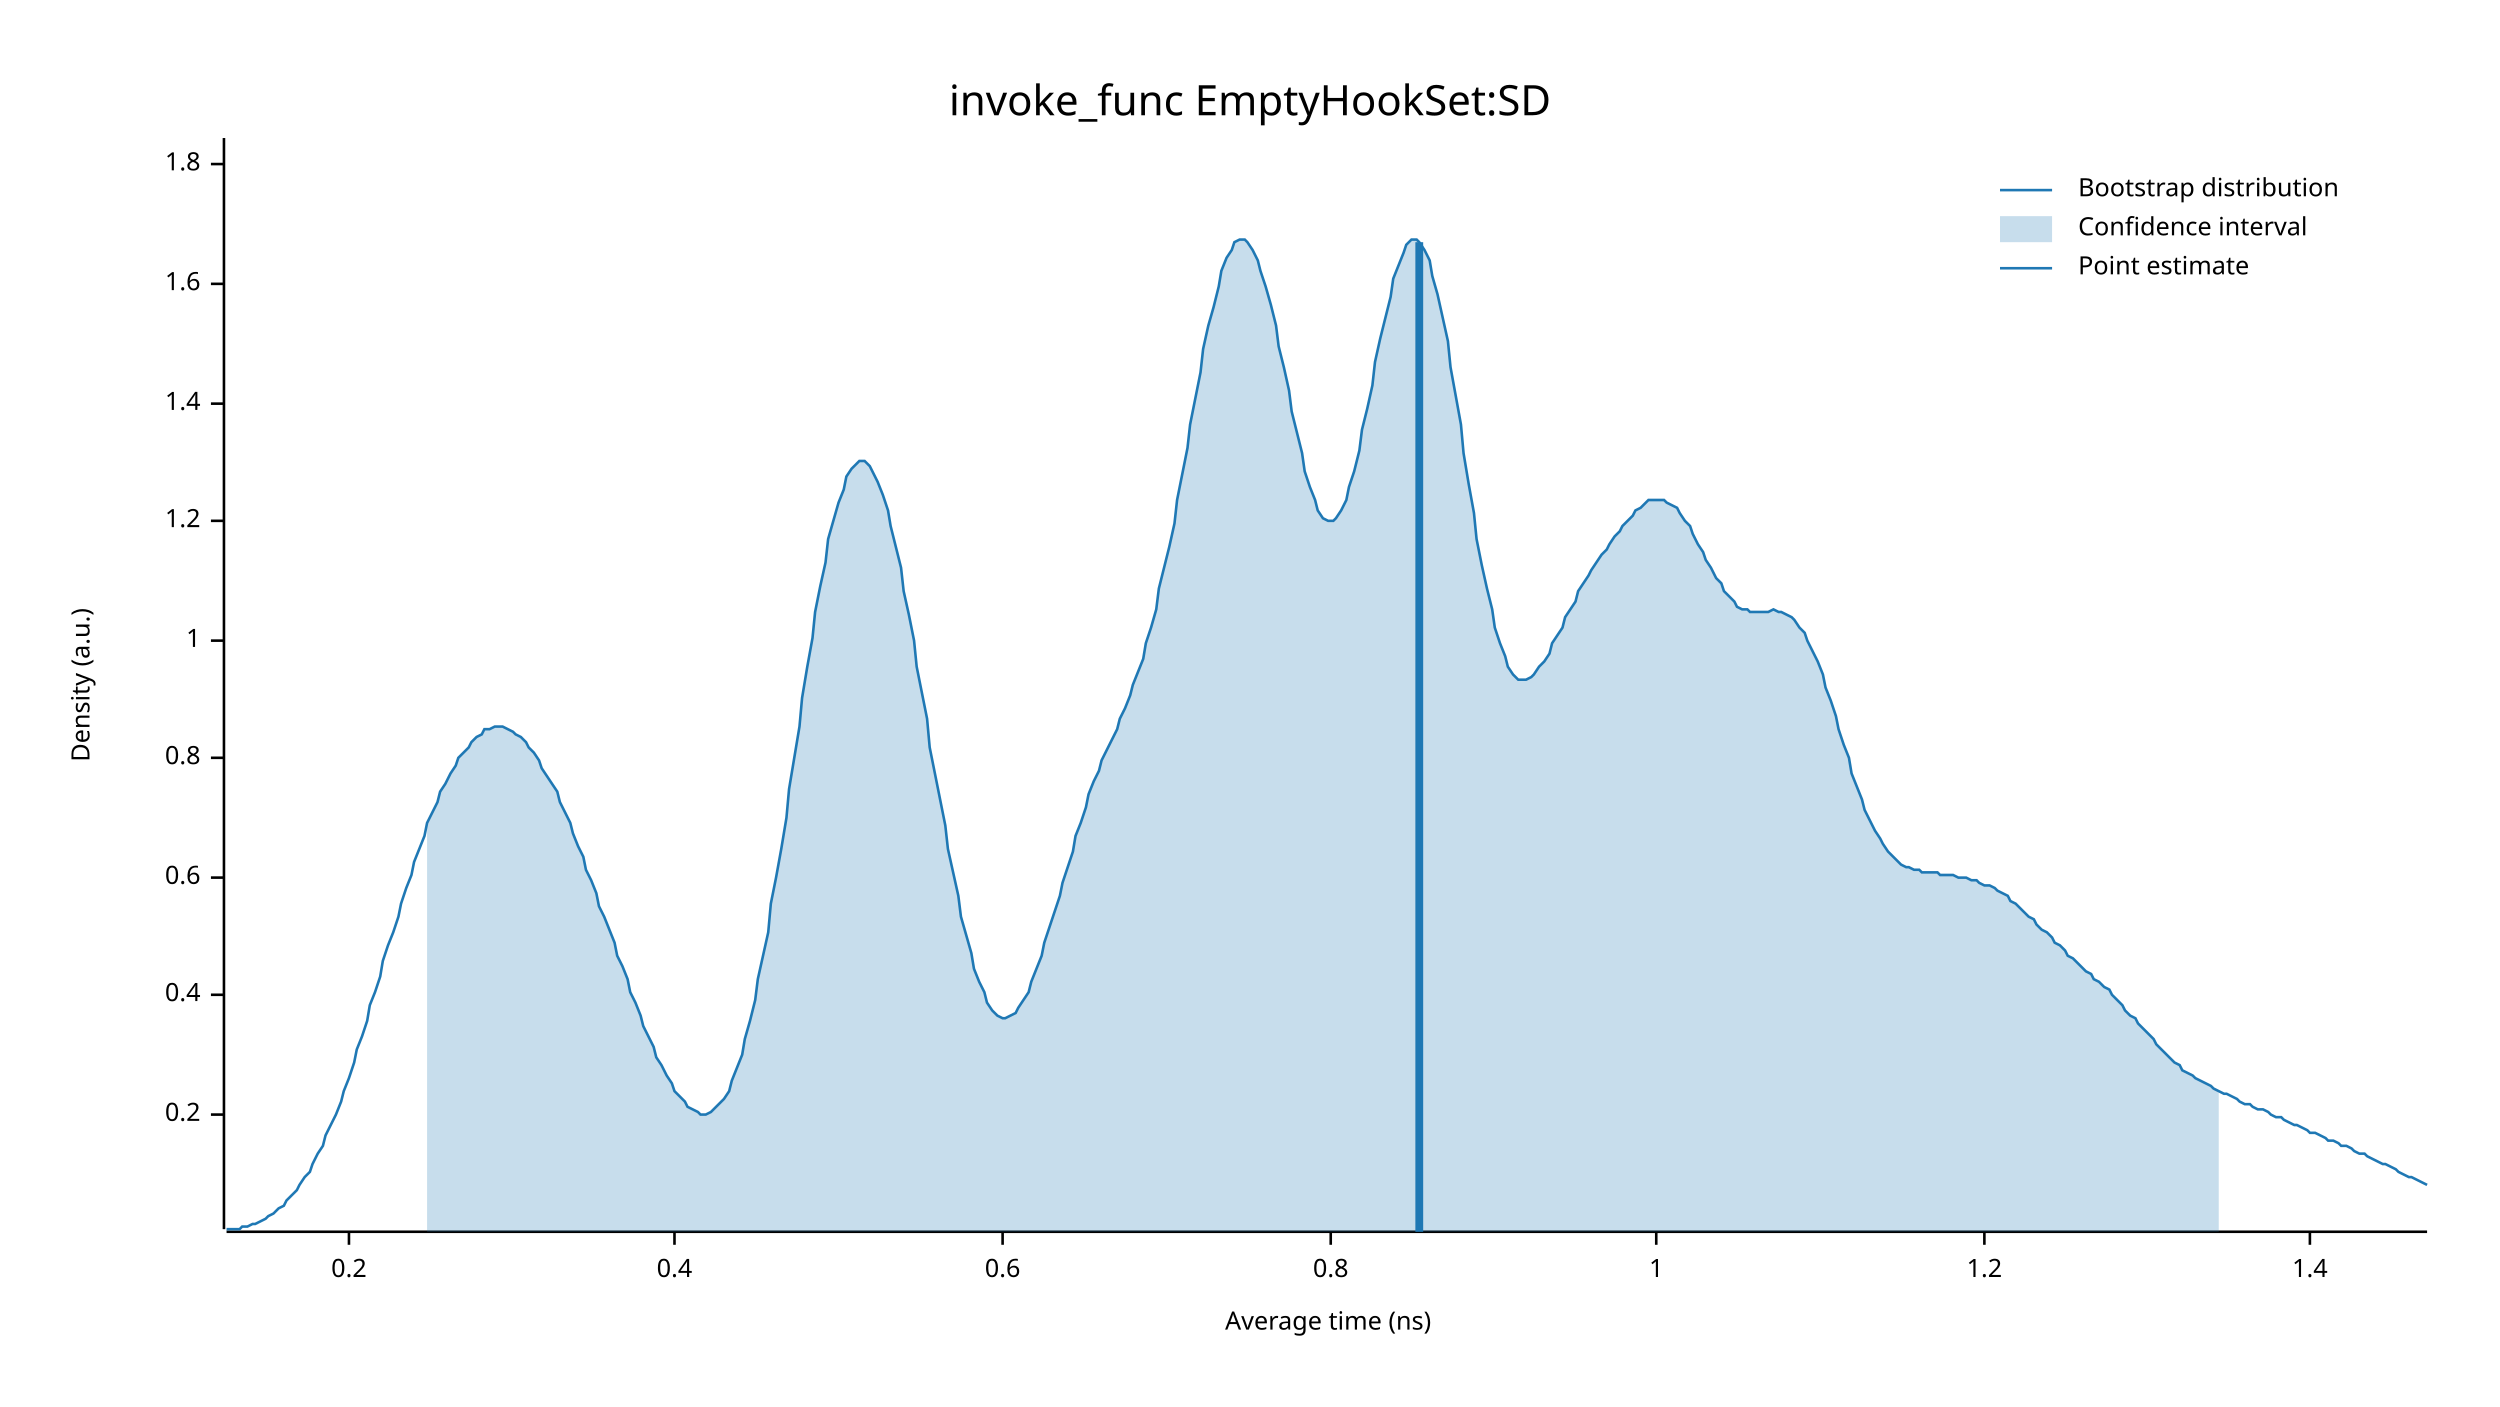
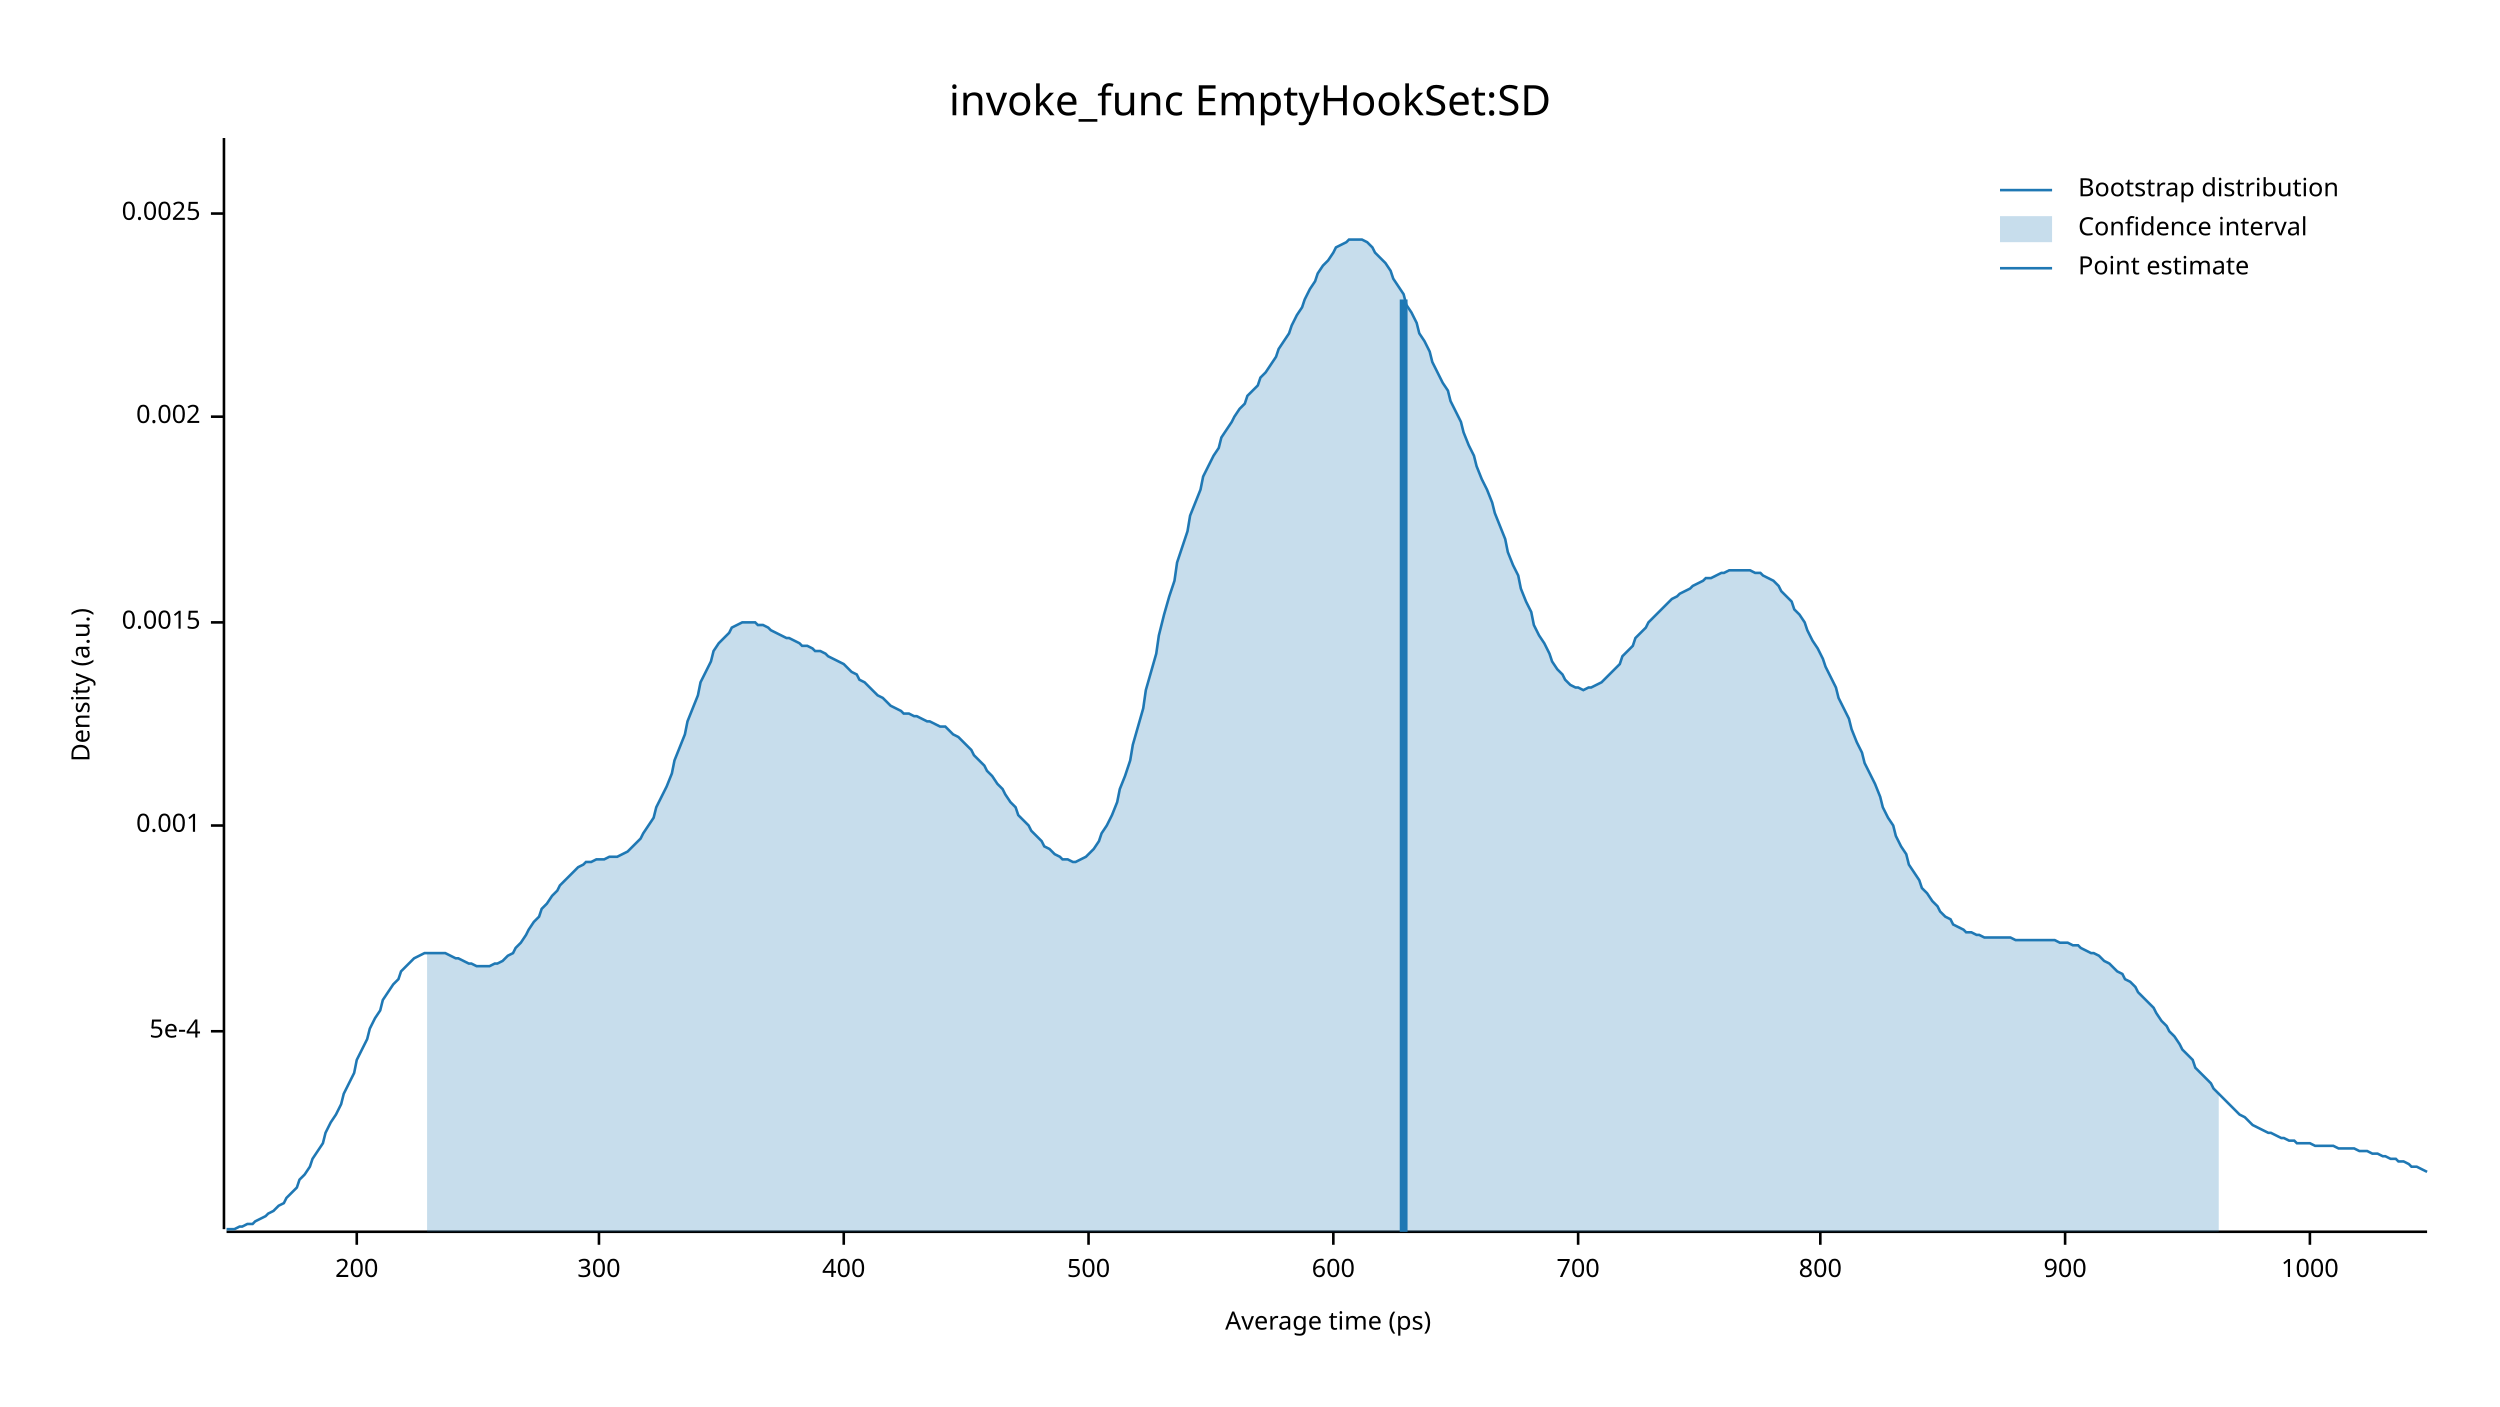
<svg xmlns="http://www.w3.org/2000/svg" width="960" height="540" viewBox="0 0 960 540">
  <text x="480" y="32" dy="0.76em" text-anchor="middle" font-family="sans-serif" font-size="16.129" opacity="1" fill="#000000">
invoke_func EmptyHookSet:SD
</text>
  <text x="27" y="263" dy="0.76em" text-anchor="middle" font-family="sans-serif" font-size="9.677" opacity="1" fill="#000000" transform="rotate(270, 27, 263)">
Density (a.u.)
</text>
  <text x="510" y="513" dy="-0.5ex" text-anchor="middle" font-family="sans-serif" font-size="9.677" opacity="1" fill="#000000">
- Average time (ns)
+ Average time (ps)
</text>
  <polyline fill="none" opacity="1" stroke="#000000" stroke-width="1" points="86,53 86,472 " />
-   <text x="77" y="428" dy="0.5ex" text-anchor="end" font-family="sans-serif" font-size="9.677" opacity="1" fill="#000000">
- 0.2
+   <text x="77" y="396" dy="0.5ex" text-anchor="end" font-family="sans-serif" font-size="9.677" opacity="1" fill="#000000">
+ 5e-4
</text>
-   <polyline fill="none" opacity="1" stroke="#000000" stroke-width="1" points="81,428 86,428 " />
-   <text x="77" y="382" dy="0.5ex" text-anchor="end" font-family="sans-serif" font-size="9.677" opacity="1" fill="#000000">
- 0.4
+   <polyline fill="none" opacity="1" stroke="#000000" stroke-width="1" points="81,396 86,396 " />
+   <text x="77" y="317" dy="0.5ex" text-anchor="end" font-family="sans-serif" font-size="9.677" opacity="1" fill="#000000">
+ 0.001
</text>
-   <polyline fill="none" opacity="1" stroke="#000000" stroke-width="1" points="81,382 86,382 " />
-   <text x="77" y="337" dy="0.5ex" text-anchor="end" font-family="sans-serif" font-size="9.677" opacity="1" fill="#000000">
- 0.6
+   <polyline fill="none" opacity="1" stroke="#000000" stroke-width="1" points="81,317 86,317 " />
+   <text x="77" y="239" dy="0.5ex" text-anchor="end" font-family="sans-serif" font-size="9.677" opacity="1" fill="#000000">
+ 0.0015
</text>
-   <polyline fill="none" opacity="1" stroke="#000000" stroke-width="1" points="81,337 86,337 " />
-   <text x="77" y="291" dy="0.5ex" text-anchor="end" font-family="sans-serif" font-size="9.677" opacity="1" fill="#000000">
- 0.8
+   <polyline fill="none" opacity="1" stroke="#000000" stroke-width="1" points="81,239 86,239 " />
+   <text x="77" y="160" dy="0.5ex" text-anchor="end" font-family="sans-serif" font-size="9.677" opacity="1" fill="#000000">
+ 0.002
</text>
-   <polyline fill="none" opacity="1" stroke="#000000" stroke-width="1" points="81,291 86,291 " />
-   <text x="77" y="246" dy="0.5ex" text-anchor="end" font-family="sans-serif" font-size="9.677" opacity="1" fill="#000000">
- 1
+   <polyline fill="none" opacity="1" stroke="#000000" stroke-width="1" points="81,160 86,160 " />
+   <text x="77" y="82" dy="0.5ex" text-anchor="end" font-family="sans-serif" font-size="9.677" opacity="1" fill="#000000">
+ 0.0025
</text>
-   <polyline fill="none" opacity="1" stroke="#000000" stroke-width="1" points="81,246 86,246 " />
-   <text x="77" y="200" dy="0.5ex" text-anchor="end" font-family="sans-serif" font-size="9.677" opacity="1" fill="#000000">
- 1.2
+   <polyline fill="none" opacity="1" stroke="#000000" stroke-width="1" points="81,82 86,82 " />
+   <polyline fill="none" opacity="1" stroke="#000000" stroke-width="1" points="87,473 932,473 " />
+   <text x="137" y="483" dy="0.76em" text-anchor="middle" font-family="sans-serif" font-size="9.677" opacity="1" fill="#000000">
+ 200
</text>
-   <polyline fill="none" opacity="1" stroke="#000000" stroke-width="1" points="81,200 86,200 " />
-   <text x="77" y="155" dy="0.5ex" text-anchor="end" font-family="sans-serif" font-size="9.677" opacity="1" fill="#000000">
- 1.4
+   <polyline fill="none" opacity="1" stroke="#000000" stroke-width="1" points="137,473 137,478 " />
+   <text x="230" y="483" dy="0.76em" text-anchor="middle" font-family="sans-serif" font-size="9.677" opacity="1" fill="#000000">
+ 300
</text>
-   <polyline fill="none" opacity="1" stroke="#000000" stroke-width="1" points="81,155 86,155 " />
-   <text x="77" y="109" dy="0.5ex" text-anchor="end" font-family="sans-serif" font-size="9.677" opacity="1" fill="#000000">
- 1.6
+   <polyline fill="none" opacity="1" stroke="#000000" stroke-width="1" points="230,473 230,478 " />
+   <text x="324" y="483" dy="0.76em" text-anchor="middle" font-family="sans-serif" font-size="9.677" opacity="1" fill="#000000">
+ 400
</text>
-   <polyline fill="none" opacity="1" stroke="#000000" stroke-width="1" points="81,109 86,109 " />
-   <text x="77" y="63" dy="0.5ex" text-anchor="end" font-family="sans-serif" font-size="9.677" opacity="1" fill="#000000">
- 1.8
+   <polyline fill="none" opacity="1" stroke="#000000" stroke-width="1" points="324,473 324,478 " />
+   <text x="418" y="483" dy="0.76em" text-anchor="middle" font-family="sans-serif" font-size="9.677" opacity="1" fill="#000000">
+ 500
</text>
-   <polyline fill="none" opacity="1" stroke="#000000" stroke-width="1" points="81,63 86,63 " />
-   <polyline fill="none" opacity="1" stroke="#000000" stroke-width="1" points="87,473 932,473 " />
-   <text x="134" y="483" dy="0.76em" text-anchor="middle" font-family="sans-serif" font-size="9.677" opacity="1" fill="#000000">
- 0.2
+   <polyline fill="none" opacity="1" stroke="#000000" stroke-width="1" points="418,473 418,478 " />
+   <text x="512" y="483" dy="0.76em" text-anchor="middle" font-family="sans-serif" font-size="9.677" opacity="1" fill="#000000">
+ 600
</text>
-   <polyline fill="none" opacity="1" stroke="#000000" stroke-width="1" points="134,473 134,478 " />
-   <text x="259" y="483" dy="0.76em" text-anchor="middle" font-family="sans-serif" font-size="9.677" opacity="1" fill="#000000">
- 0.4
+   <polyline fill="none" opacity="1" stroke="#000000" stroke-width="1" points="512,473 512,478 " />
+   <text x="606" y="483" dy="0.76em" text-anchor="middle" font-family="sans-serif" font-size="9.677" opacity="1" fill="#000000">
+ 700
</text>
-   <polyline fill="none" opacity="1" stroke="#000000" stroke-width="1" points="259,473 259,478 " />
-   <text x="385" y="483" dy="0.76em" text-anchor="middle" font-family="sans-serif" font-size="9.677" opacity="1" fill="#000000">
- 0.6
+   <polyline fill="none" opacity="1" stroke="#000000" stroke-width="1" points="606,473 606,478 " />
+   <text x="699" y="483" dy="0.76em" text-anchor="middle" font-family="sans-serif" font-size="9.677" opacity="1" fill="#000000">
+ 800
</text>
-   <polyline fill="none" opacity="1" stroke="#000000" stroke-width="1" points="385,473 385,478 " />
-   <text x="511" y="483" dy="0.76em" text-anchor="middle" font-family="sans-serif" font-size="9.677" opacity="1" fill="#000000">
- 0.8
+   <polyline fill="none" opacity="1" stroke="#000000" stroke-width="1" points="699,473 699,478 " />
+   <text x="793" y="483" dy="0.76em" text-anchor="middle" font-family="sans-serif" font-size="9.677" opacity="1" fill="#000000">
+ 900
</text>
-   <polyline fill="none" opacity="1" stroke="#000000" stroke-width="1" points="511,473 511,478 " />
-   <text x="636" y="483" dy="0.76em" text-anchor="middle" font-family="sans-serif" font-size="9.677" opacity="1" fill="#000000">
- 1
- </text>
-   <polyline fill="none" opacity="1" stroke="#000000" stroke-width="1" points="636,473 636,478 " />
-   <text x="762" y="483" dy="0.76em" text-anchor="middle" font-family="sans-serif" font-size="9.677" opacity="1" fill="#000000">
- 1.2
- </text>
-   <polyline fill="none" opacity="1" stroke="#000000" stroke-width="1" points="762,473 762,478 " />
+   <polyline fill="none" opacity="1" stroke="#000000" stroke-width="1" points="793,473 793,478 " />
  <text x="887" y="483" dy="0.76em" text-anchor="middle" font-family="sans-serif" font-size="9.677" opacity="1" fill="#000000">
- 1.4
+ 1000
</text>
  <polyline fill="none" opacity="1" stroke="#000000" stroke-width="1" points="887,473 887,478 " />
-   <polyline fill="none" opacity="1" stroke="#1F78B4" stroke-width="1" points="87,472 88,472 90,472 92,472 93,471 95,471 97,470 98,470 100,469 102,468 103,467 105,466 107,464 109,463 110,461 112,459 114,457 115,455 117,452 119,450 120,447 122,443 124,440 125,436 127,432 129,428 131,423 132,419 134,414 136,408 137,403 139,398 141,392 142,386 144,381 146,375 147,369 149,363 151,358 153,352 154,347 156,341 158,336 159,331 161,326 163,321 164,316 166,312 168,308 169,304 171,301 173,297 175,294 176,291 178,289 180,287 181,285 183,283 185,282 186,280 188,280 190,279 191,279 193,279 195,280 197,281 198,282 200,283 202,285 203,287 205,289 207,292 208,295 210,298 212,301 214,304 215,308 217,312 219,316 220,320 222,325 224,329 225,334 227,338 229,343 230,348 232,352 234,357 236,362 237,367 239,371 241,376 242,381 244,385 246,390 247,394 249,398 251,402 252,406 254,409 256,413 258,416 259,419 261,421 263,423 264,425 266,426 268,427 269,428 271,428 273,427 274,426 276,424 278,422 280,419 281,415 283,410 285,405 286,399 288,392 290,384 291,376 293,367 295,358 296,347 298,337 300,326 302,314 303,303 305,291 307,279 308,268 310,256 312,245 313,235 315,225 317,216 318,207 320,200 322,193 324,188 325,183 327,180 329,178 330,177 332,177 334,179 335,181 337,185 339,190 341,196 342,202 344,210 346,218 347,227 349,236 351,246 352,256 354,266 356,276 357,287 359,297 361,307 363,317 364,326 366,335 368,344 369,352 371,359 373,366 374,372 376,377 378,381 379,385 381,388 383,390 385,391 386,391 388,390 390,389 391,387 393,384 395,381 396,377 398,372 400,367 401,362 403,356 405,350 407,344 408,339 410,333 412,327 413,321 415,316 417,310 418,305 420,300 422,296 423,292 425,288 427,284 429,280 430,276 432,272 434,267 435,263 437,258 439,253 440,247 442,241 444,234 445,226 447,218 449,210 451,201 452,192 454,182 456,172 457,163 459,153 461,143 462,134 464,125 466,118 468,110 469,104 471,99 473,96 474,93 476,92 478,92 479,93 481,96 483,100 484,104 486,110 488,117 490,125 491,133 493,141 495,150 496,158 498,166 500,174 501,181 503,187 505,192 506,196 508,199 510,200 512,200 513,199 515,196 517,192 518,187 520,181 522,173 523,165 525,157 527,148 528,139 530,130 532,122 534,114 535,107 537,102 539,97 540,94 542,92 544,92 545,93 547,96 549,100 550,106 552,113 554,122 556,131 557,141 559,152 561,163 562,174 564,186 566,197 567,207 569,217 571,226 573,234 574,241 576,247 578,252 579,256 581,259 583,261 584,261 586,261 588,260 589,259 591,256 593,254 595,251 596,247 598,244 600,241 601,237 603,234 605,231 606,227 608,224 610,221 611,219 613,216 615,213 617,211 618,209 620,206 622,204 623,202 625,200 627,198 628,196 630,195 632,193 633,192 635,192 637,192 639,192 640,193 642,194 644,195 645,197 647,200 649,202 650,205 652,209 654,212 655,215 657,218 659,222 661,224 662,227 664,229 666,231 667,233 669,234 671,234 672,235 674,235 676,235 677,235 679,235 681,234 683,235 684,235 686,236 688,237 689,238 691,241 693,243 694,246 696,250 698,254 700,259 701,264 703,269 705,275 706,280 708,286 710,291 711,297 713,302 715,307 716,311 718,315 720,319 722,322 723,324 725,327 727,329 728,330 730,332 732,333 733,333 735,334 737,334 738,335 740,335 742,335 744,335 745,336 747,336 749,336 750,336 752,337 754,337 755,337 757,338 759,338 760,339 762,340 764,340 766,341 767,342 769,343 771,344 772,346 774,347 776,349 777,350 779,352 781,353 782,355 784,357 786,358 788,360 789,362 791,363 793,365 794,367 796,368 798,370 799,371 801,373 803,374 804,376 806,377 808,379 810,380 811,382 813,384 815,386 816,388 818,390 820,391 821,393 823,395 825,397 827,399 828,401 830,403 832,405 833,406 835,408 837,409 838,411 840,412 842,413 843,414 845,415 847,416 849,417 850,418 852,419 854,420 855,420 857,421 859,422 860,423 862,424 864,424 865,425 867,426 869,426 871,427 872,428 874,429 876,429 877,430 879,431 881,432 882,432 884,433 886,434 887,435 889,435 891,436 893,437 894,438 896,438 898,439 899,440 901,440 903,441 904,442 906,443 908,443 909,444 911,445 913,446 915,447 916,447 918,448 920,449 921,450 923,451 925,452 926,452 928,453 930,454 932,455 " />
-   <polygon opacity="0.25" fill="#1F78B4" points="164,316 166,312 168,308 169,304 171,301 173,297 175,294 176,291 178,289 180,287 181,285 183,283 185,282 186,280 188,280 190,279 191,279 193,279 195,280 197,281 198,282 200,283 202,285 203,287 205,289 207,292 208,295 210,298 212,301 214,304 215,308 217,312 219,316 220,320 222,325 224,329 225,334 227,338 229,343 230,348 232,352 234,357 236,362 237,367 239,371 241,376 242,381 244,385 246,390 247,394 249,398 251,402 252,406 254,409 256,413 258,416 259,419 261,421 263,423 264,425 266,426 268,427 269,428 271,428 273,427 274,426 276,424 278,422 280,419 281,415 283,410 285,405 286,399 288,392 290,384 291,376 293,367 295,358 296,347 298,337 300,326 302,314 303,303 305,291 307,279 308,268 310,256 312,245 313,235 315,225 317,216 318,207 320,200 322,193 324,188 325,183 327,180 329,178 330,177 332,177 334,179 335,181 337,185 339,190 341,196 342,202 344,210 346,218 347,227 349,236 351,246 352,256 354,266 356,276 357,287 359,297 361,307 363,317 364,326 366,335 368,344 369,352 371,359 373,366 374,372 376,377 378,381 379,385 381,388 383,390 385,391 386,391 388,390 390,389 391,387 393,384 395,381 396,377 398,372 400,367 401,362 403,356 405,350 407,344 408,339 410,333 412,327 413,321 415,316 417,310 418,305 420,300 422,296 423,292 425,288 427,284 429,280 430,276 432,272 434,267 435,263 437,258 439,253 440,247 442,241 444,234 445,226 447,218 449,210 451,201 452,192 454,182 456,172 457,163 459,153 461,143 462,134 464,125 466,118 468,110 469,104 471,99 473,96 474,93 476,92 478,92 479,93 481,96 483,100 484,104 486,110 488,117 490,125 491,133 493,141 495,150 496,158 498,166 500,174 501,181 503,187 505,192 506,196 508,199 510,200 512,200 513,199 515,196 517,192 518,187 520,181 522,173 523,165 525,157 527,148 528,139 530,130 532,122 534,114 535,107 537,102 539,97 540,94 542,92 544,92 545,93 547,96 549,100 550,106 552,113 554,122 556,131 557,141 559,152 561,163 562,174 564,186 566,197 567,207 569,217 571,226 573,234 574,241 576,247 578,252 579,256 581,259 583,261 584,261 586,261 588,260 589,259 591,256 593,254 595,251 596,247 598,244 600,241 601,237 603,234 605,231 606,227 608,224 610,221 611,219 613,216 615,213 617,211 618,209 620,206 622,204 623,202 625,200 627,198 628,196 630,195 632,193 633,192 635,192 637,192 639,192 640,193 642,194 644,195 645,197 647,200 649,202 650,205 652,209 654,212 655,215 657,218 659,222 661,224 662,227 664,229 666,231 667,233 669,234 671,234 672,235 674,235 676,235 677,235 679,235 681,234 683,235 684,235 686,236 688,237 689,238 691,241 693,243 694,246 696,250 698,254 700,259 701,264 703,269 705,275 706,280 708,286 710,291 711,297 713,302 715,307 716,311 718,315 720,319 722,322 723,324 725,327 727,329 728,330 730,332 732,333 733,333 735,334 737,334 738,335 740,335 742,335 744,335 745,336 747,336 749,336 750,336 752,337 754,337 755,337 757,338 759,338 760,339 762,340 764,340 766,341 767,342 769,343 771,344 772,346 774,347 776,349 777,350 779,352 781,353 782,355 784,357 786,358 788,360 789,362 791,363 793,365 794,367 796,368 798,370 799,371 801,373 803,374 804,376 806,377 808,379 810,380 811,382 813,384 815,386 816,388 818,390 820,391 821,393 823,395 825,397 827,399 828,401 830,403 832,405 833,406 835,408 837,409 838,411 840,412 842,413 843,414 845,415 847,416 849,417 850,418 852,419 852,473 164,473 " />
-   <polyline fill="none" opacity="1" stroke="#1F78B4" stroke-width="3" points="545,473 545,93 " />
+   <polyline fill="none" opacity="1" stroke="#1F78B4" stroke-width="1" points="87,472 88,472 90,472 92,471 93,471 95,470 97,470 98,469 100,468 102,467 103,466 105,465 107,463 109,462 110,460 112,458 114,456 115,453 117,451 119,448 120,445 122,442 124,439 125,435 127,431 129,428 131,424 132,420 134,416 136,412 137,407 139,403 141,399 142,395 144,391 146,388 147,384 149,381 151,378 153,376 154,373 156,371 158,369 159,368 161,367 163,366 164,366 166,366 168,366 169,366 171,366 173,367 175,368 176,368 178,369 180,370 181,370 183,371 185,371 186,371 188,371 190,370 191,370 193,369 195,367 197,366 198,364 200,362 202,359 203,357 205,354 207,352 208,349 210,347 212,344 214,342 215,340 217,338 219,336 220,335 222,333 224,332 225,331 227,331 229,330 230,330 232,330 234,329 236,329 237,329 239,328 241,327 242,326 244,324 246,322 247,320 249,317 251,314 252,310 254,306 256,302 258,297 259,292 261,287 263,282 264,277 266,272 268,267 269,262 271,258 273,254 274,250 276,247 278,245 280,243 281,241 283,240 285,239 286,239 288,239 290,239 291,240 293,240 295,241 296,242 298,243 300,244 302,245 303,245 305,246 307,247 308,248 310,248 312,249 313,250 315,250 317,251 318,252 320,253 322,254 324,255 325,256 327,258 329,259 330,261 332,262 334,264 335,265 337,267 339,268 341,270 342,271 344,272 346,273 347,274 349,274 351,275 352,275 354,276 356,277 357,277 359,278 361,279 363,279 364,280 366,282 368,283 369,284 371,286 373,288 374,290 376,292 378,294 379,296 381,298 383,301 385,303 386,305 388,308 390,310 391,313 393,315 395,317 396,319 398,321 400,323 401,325 403,326 405,328 407,329 408,330 410,330 412,331 413,331 415,330 417,329 418,328 420,326 422,323 423,320 425,317 427,313 429,308 430,303 432,298 434,292 435,286 437,279 439,272 440,265 442,258 444,251 445,244 447,236 449,229 451,223 452,216 454,210 456,204 457,198 459,193 461,188 462,183 464,179 466,175 468,172 469,168 471,165 473,162 474,160 476,157 478,155 479,152 481,150 483,148 484,145 486,143 488,140 490,137 491,134 493,131 495,128 496,125 498,121 500,118 501,115 503,111 505,108 506,105 508,102 510,100 512,97 513,95 515,94 517,93 518,92 520,92 522,92 523,92 525,93 527,95 528,97 530,99 532,101 534,104 535,107 537,110 539,113 540,117 542,120 544,124 545,128 547,131 549,135 550,139 552,143 554,147 556,150 557,154 559,158 561,162 562,166 564,171 566,175 567,179 569,184 571,188 573,193 574,197 576,202 578,207 579,212 581,217 583,221 584,226 586,231 588,235 589,240 591,244 593,247 595,251 596,254 598,257 600,259 601,261 603,263 605,264 606,264 608,265 610,264 611,264 613,263 615,262 617,260 618,259 620,257 622,255 623,252 625,250 627,248 628,245 630,243 632,241 633,239 635,237 637,235 639,233 640,232 642,230 644,229 645,228 647,227 649,226 650,225 652,224 654,223 655,222 657,222 659,221 661,220 662,220 664,219 666,219 667,219 669,219 671,219 672,219 674,220 676,220 677,221 679,222 681,223 683,225 684,227 686,229 688,231 689,234 691,236 693,239 694,242 696,246 698,249 700,253 701,256 703,260 705,264 706,268 708,272 710,276 711,280 713,285 715,289 716,293 718,297 720,301 722,306 723,310 725,314 727,317 728,321 730,325 732,328 733,332 735,335 737,338 738,341 740,343 742,346 744,348 745,350 747,352 749,353 750,355 752,356 754,357 755,358 757,358 759,359 760,359 762,360 764,360 766,360 767,360 769,360 771,360 772,360 774,361 776,361 777,361 779,361 781,361 782,361 784,361 786,361 788,361 789,361 791,362 793,362 794,362 796,363 798,363 799,364 801,365 803,366 804,366 806,367 808,369 810,370 811,371 813,373 815,374 816,376 818,377 820,379 821,381 823,383 825,385 827,387 828,389 830,392 832,394 833,396 835,398 837,401 838,403 840,405 842,407 843,410 845,412 847,414 849,416 850,418 852,420 854,422 855,423 857,425 859,427 860,428 862,429 864,431 865,432 867,433 869,434 871,435 872,435 874,436 876,437 877,437 879,438 881,438 882,439 884,439 886,439 887,439 889,440 891,440 893,440 894,440 896,440 898,441 899,441 901,441 903,441 904,441 906,442 908,442 909,442 911,443 913,443 915,444 916,444 918,445 920,445 921,446 923,446 925,447 926,448 928,448 930,449 932,450 " />
+   <polygon opacity="0.25" fill="#1F78B4" points="164,366 166,366 168,366 169,366 171,366 173,367 175,368 176,368 178,369 180,370 181,370 183,371 185,371 186,371 188,371 190,370 191,370 193,369 195,367 197,366 198,364 200,362 202,359 203,357 205,354 207,352 208,349 210,347 212,344 214,342 215,340 217,338 219,336 220,335 222,333 224,332 225,331 227,331 229,330 230,330 232,330 234,329 236,329 237,329 239,328 241,327 242,326 244,324 246,322 247,320 249,317 251,314 252,310 254,306 256,302 258,297 259,292 261,287 263,282 264,277 266,272 268,267 269,262 271,258 273,254 274,250 276,247 278,245 280,243 281,241 283,240 285,239 286,239 288,239 290,239 291,240 293,240 295,241 296,242 298,243 300,244 302,245 303,245 305,246 307,247 308,248 310,248 312,249 313,250 315,250 317,251 318,252 320,253 322,254 324,255 325,256 327,258 329,259 330,261 332,262 334,264 335,265 337,267 339,268 341,270 342,271 344,272 346,273 347,274 349,274 351,275 352,275 354,276 356,277 357,277 359,278 361,279 363,279 364,280 366,282 368,283 369,284 371,286 373,288 374,290 376,292 378,294 379,296 381,298 383,301 385,303 386,305 388,308 390,310 391,313 393,315 395,317 396,319 398,321 400,323 401,325 403,326 405,328 407,329 408,330 410,330 412,331 413,331 415,330 417,329 418,328 420,326 422,323 423,320 425,317 427,313 429,308 430,303 432,298 434,292 435,286 437,279 439,272 440,265 442,258 444,251 445,244 447,236 449,229 451,223 452,216 454,210 456,204 457,198 459,193 461,188 462,183 464,179 466,175 468,172 469,168 471,165 473,162 474,160 476,157 478,155 479,152 481,150 483,148 484,145 486,143 488,140 490,137 491,134 493,131 495,128 496,125 498,121 500,118 501,115 503,111 505,108 506,105 508,102 510,100 512,97 513,95 515,94 517,93 518,92 520,92 522,92 523,92 525,93 527,95 528,97 530,99 532,101 534,104 535,107 537,110 539,113 540,117 542,120 544,124 545,128 547,131 549,135 550,139 552,143 554,147 556,150 557,154 559,158 561,162 562,166 564,171 566,175 567,179 569,184 571,188 573,193 574,197 576,202 578,207 579,212 581,217 583,221 584,226 586,231 588,235 589,240 591,244 593,247 595,251 596,254 598,257 600,259 601,261 603,263 605,264 606,264 608,265 610,264 611,264 613,263 615,262 617,260 618,259 620,257 622,255 623,252 625,250 627,248 628,245 630,243 632,241 633,239 635,237 637,235 639,233 640,232 642,230 644,229 645,228 647,227 649,226 650,225 652,224 654,223 655,222 657,222 659,221 661,220 662,220 664,219 666,219 667,219 669,219 671,219 672,219 674,220 676,220 677,221 679,222 681,223 683,225 684,227 686,229 688,231 689,234 691,236 693,239 694,242 696,246 698,249 700,253 701,256 703,260 705,264 706,268 708,272 710,276 711,280 713,285 715,289 716,293 718,297 720,301 722,306 723,310 725,314 727,317 728,321 730,325 732,328 733,332 735,335 737,338 738,341 740,343 742,346 744,348 745,350 747,352 749,353 750,355 752,356 754,357 755,358 757,358 759,359 760,359 762,360 764,360 766,360 767,360 769,360 771,360 772,360 774,361 776,361 777,361 779,361 781,361 782,361 784,361 786,361 788,361 789,361 791,362 793,362 794,362 796,363 798,363 799,364 801,365 803,366 804,366 806,367 808,369 810,370 811,371 813,373 815,374 816,376 818,377 820,379 821,381 823,383 825,385 827,387 828,389 830,392 832,394 833,396 835,398 837,401 838,403 840,405 842,407 843,410 845,412 847,414 849,416 850,418 852,420 852,473 164,473 " />
+   <polyline fill="none" opacity="1" stroke="#1F78B4" stroke-width="3" points="539,473 539,115 " />
  <text x="798" y="68" dy="0.76em" text-anchor="start" font-family="sans-serif" font-size="9.677" opacity="1" fill="#000000">
Bootstrap distribution
</text>
  <text x="798" y="83" dy="0.76em" text-anchor="start" font-family="sans-serif" font-size="9.677" opacity="1" fill="#000000">
Confidence interval
</text>
  <text x="798" y="98" dy="0.76em" text-anchor="start" font-family="sans-serif" font-size="9.677" opacity="1" fill="#000000">
Point estimate
</text>
  <polyline fill="none" opacity="1" stroke="#1F78B4" stroke-width="1" points="768,73 788,73 " />
  <rect x="768" y="83" width="20" height="10" opacity="0.25" fill="#1F78B4" stroke="none" />
  <polyline fill="none" opacity="1" stroke="#1F78B4" stroke-width="1" points="768,103 788,103 " />
</svg>
